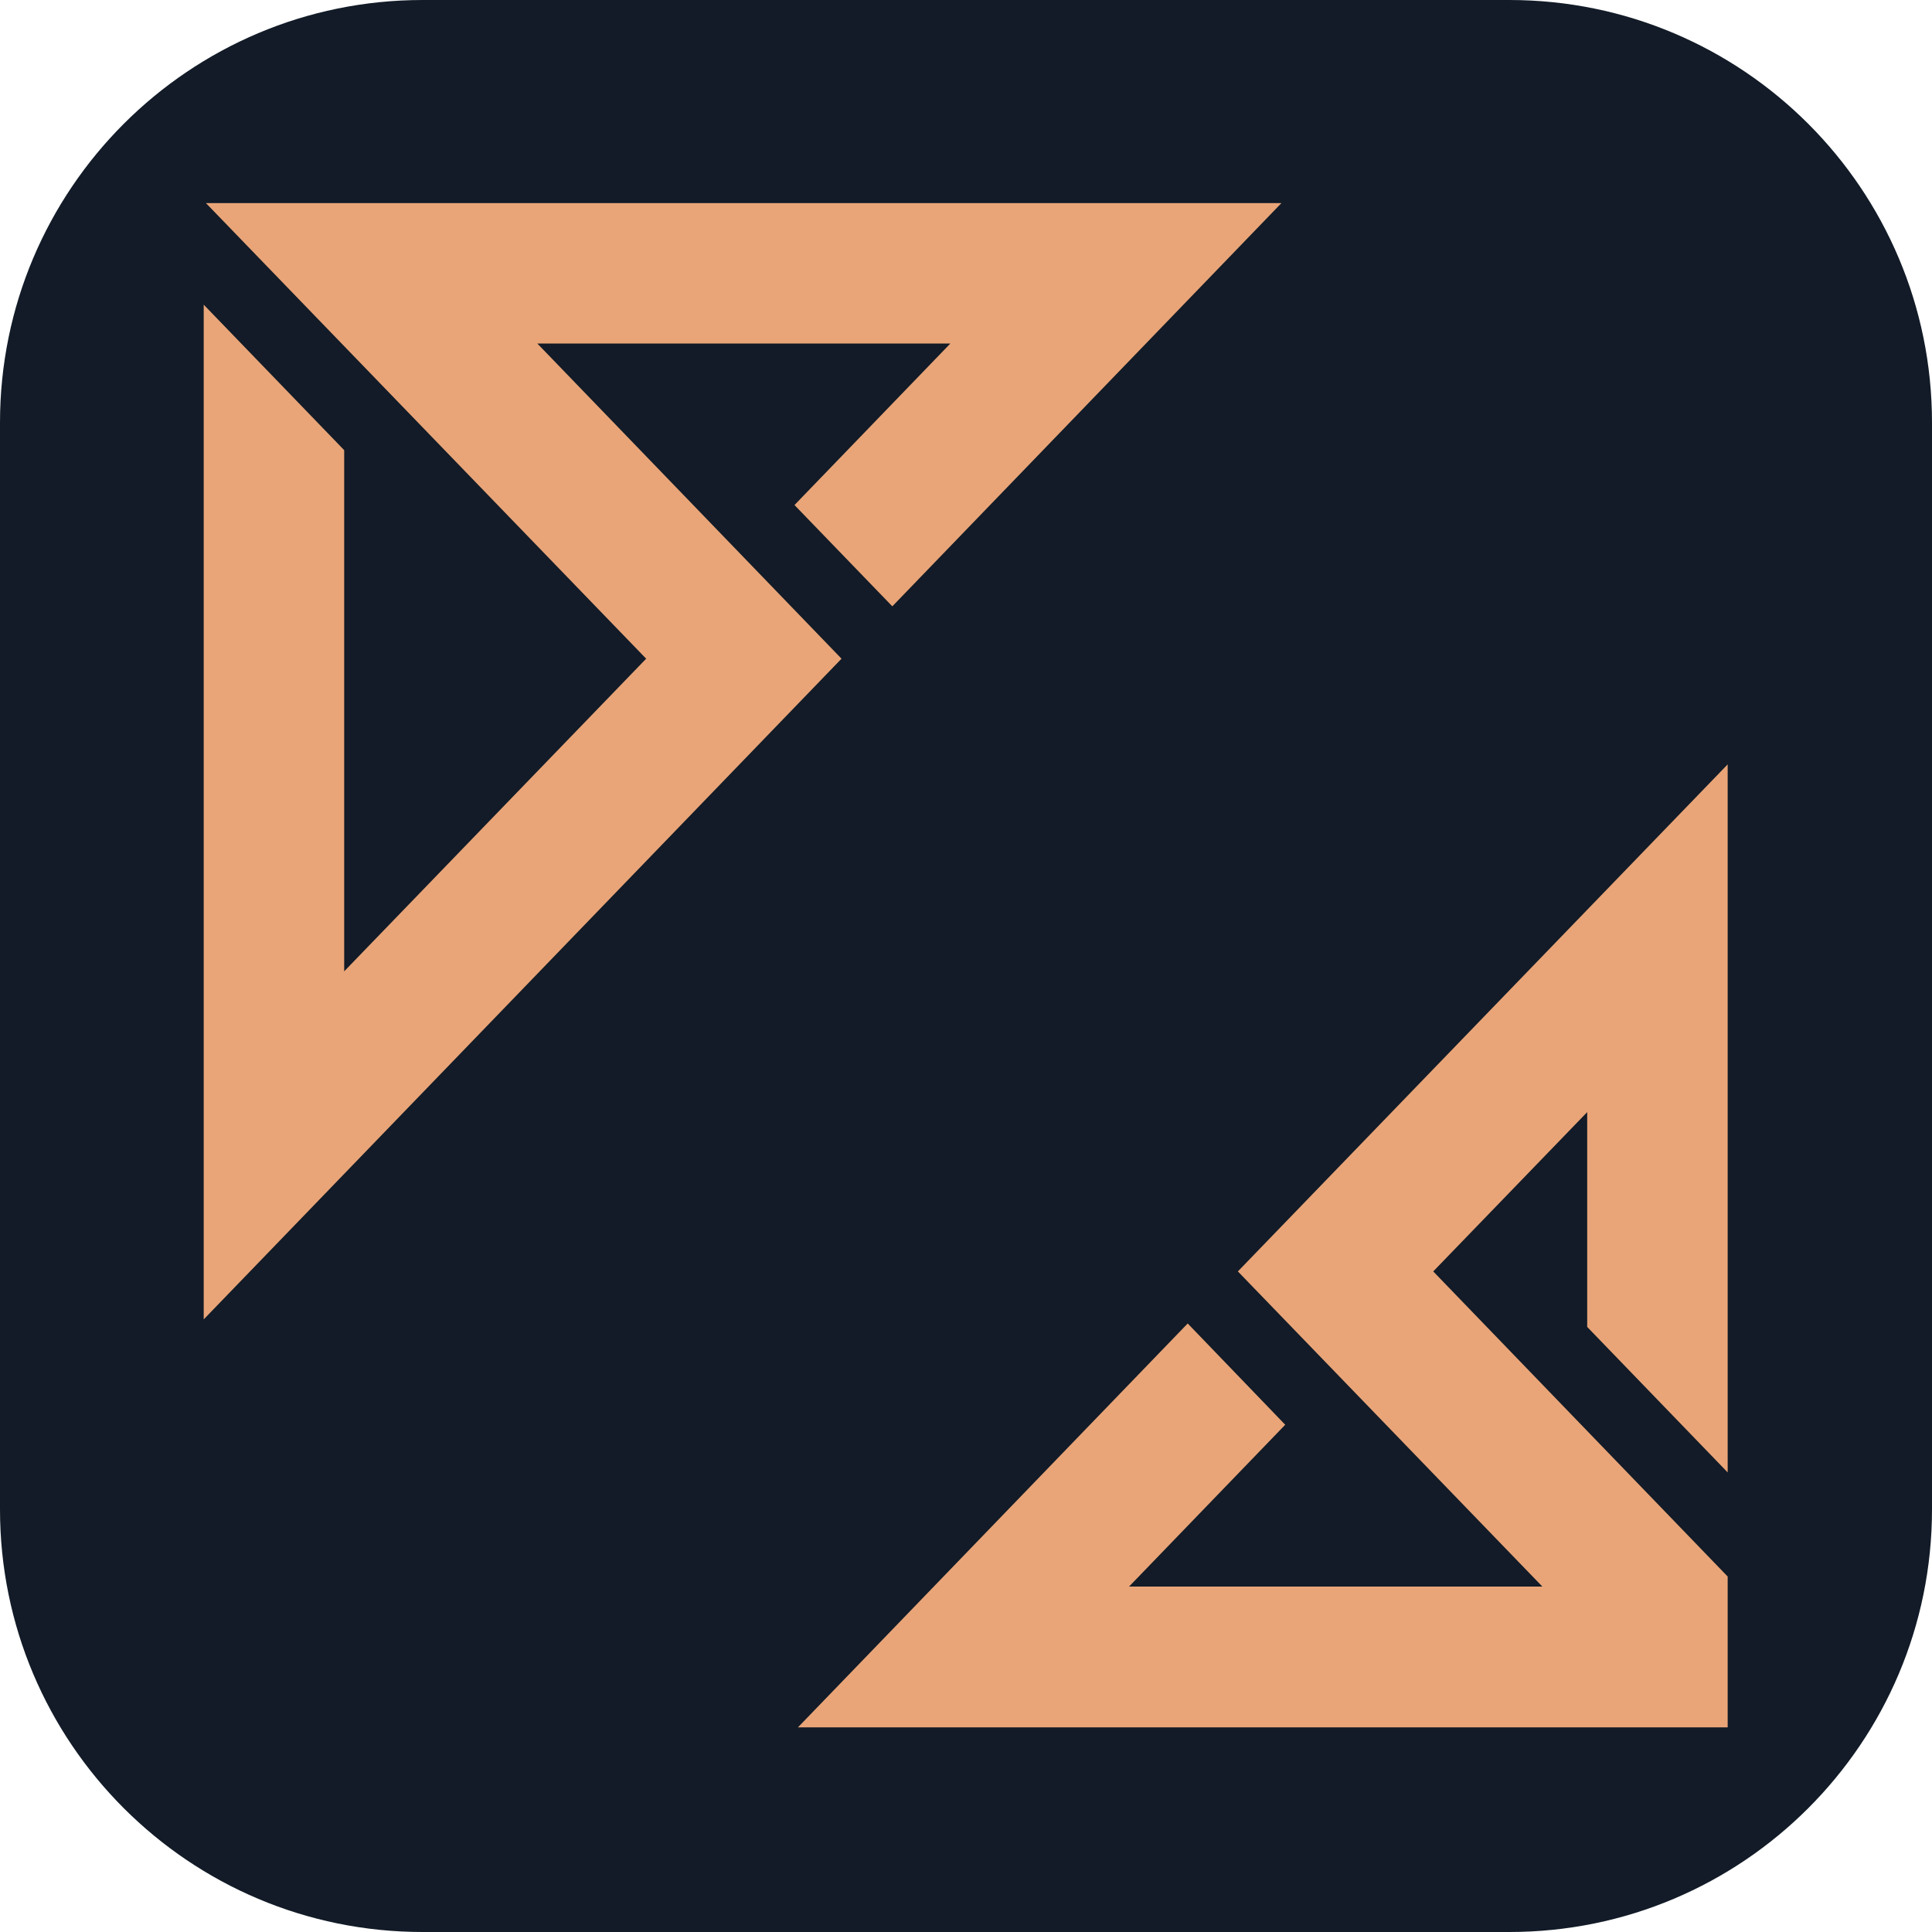
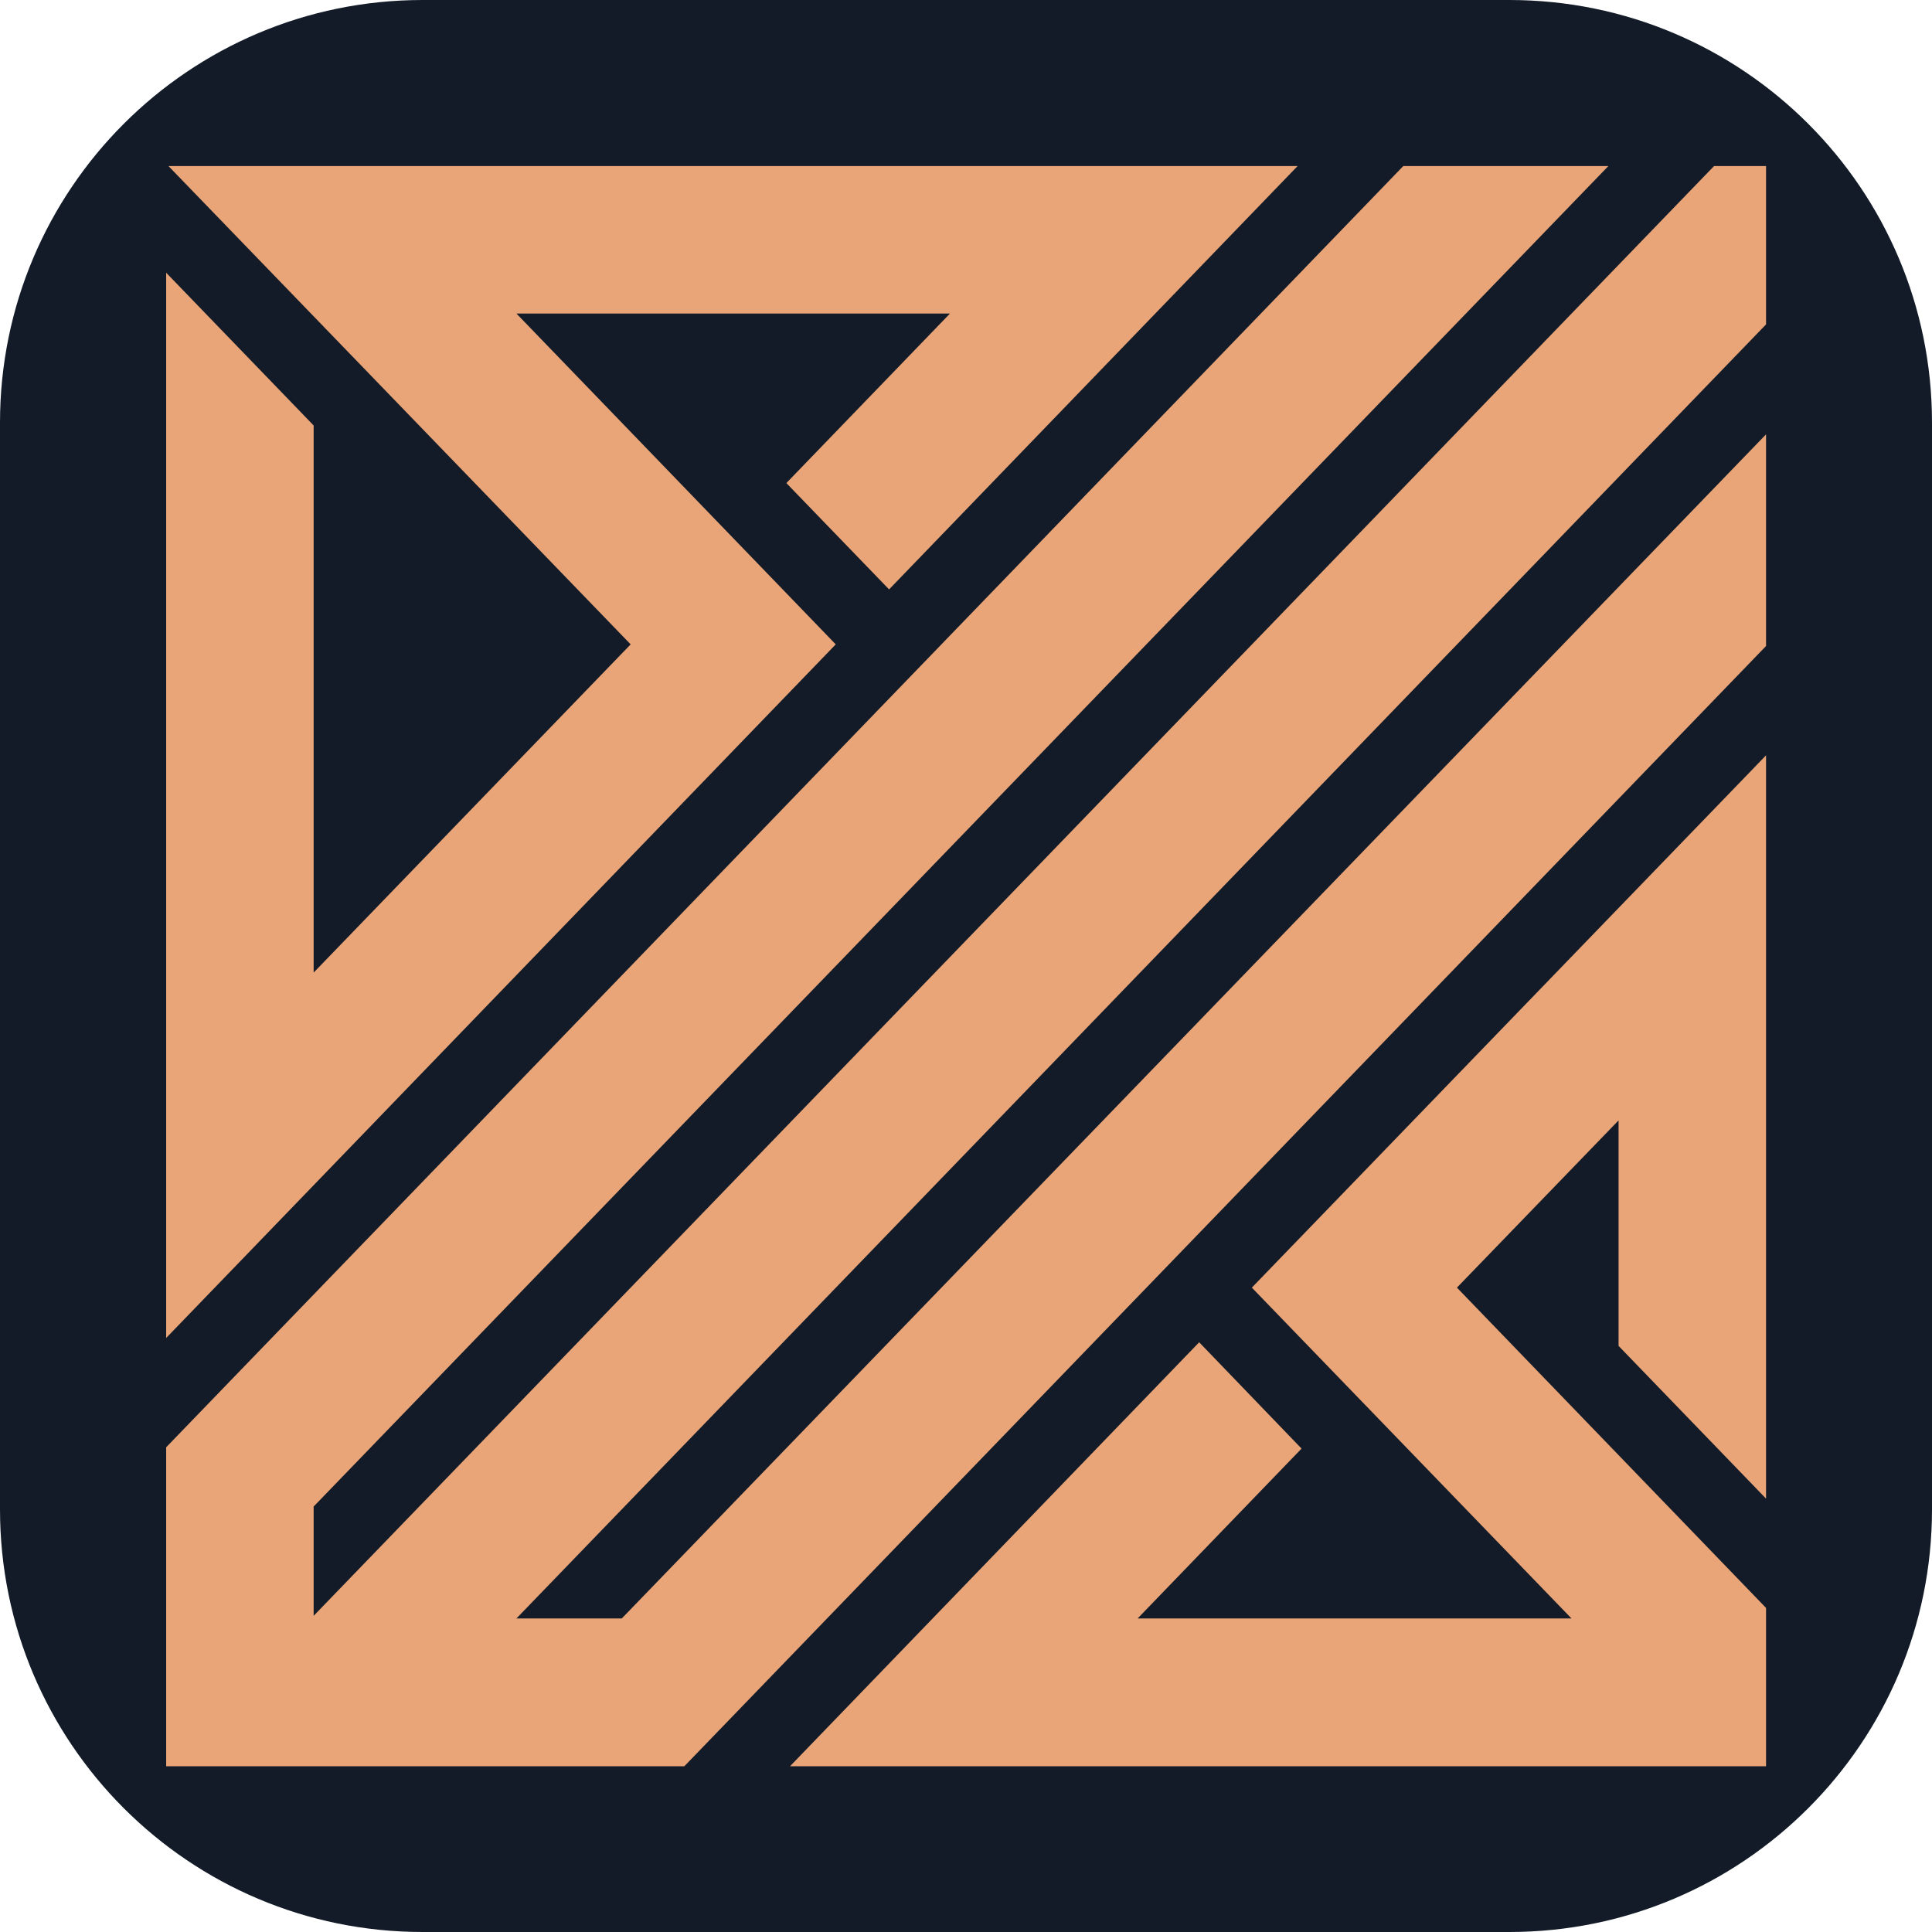
<svg xmlns="http://www.w3.org/2000/svg" viewBox="0 0 512 512" width="512" height="512">
  <rect width="512" height="512" rx="112" fill="#121b27" />
-   <g transform="translate(49 48) scale(0.831)" fill="#e9a578">
+   <g transform="translate(38.8 37.9) scale(0.8724)" fill="#e9a578">
    <path d="m112.4 51.8h131.7l-49.7 51.5 31.2 32.3 124.1-128.6h-343l140.4 145.3-96.3 99.7v-166.2l-44.8-46.4v323.6l203.4-210.7z" />
+     <path d="m492 7h-15.8l-425.4 440.4v-33.2l393.3-407.2h-62.3l-375.8 389.2v96.9h157.4l328.6-340.3v-64.3l-347.6 359.7h-32l379.6-393.1z" />
    <path d="m432.9 448.2h-131.8l49.8-51.6-31.1-32.3-124.3 128.8h296.5v-48.1l-93.9-97.3 49.1-50.8v68.5l44.8 46.4v-225.8l-156.2 161.7z" />
  </g>
</svg>
